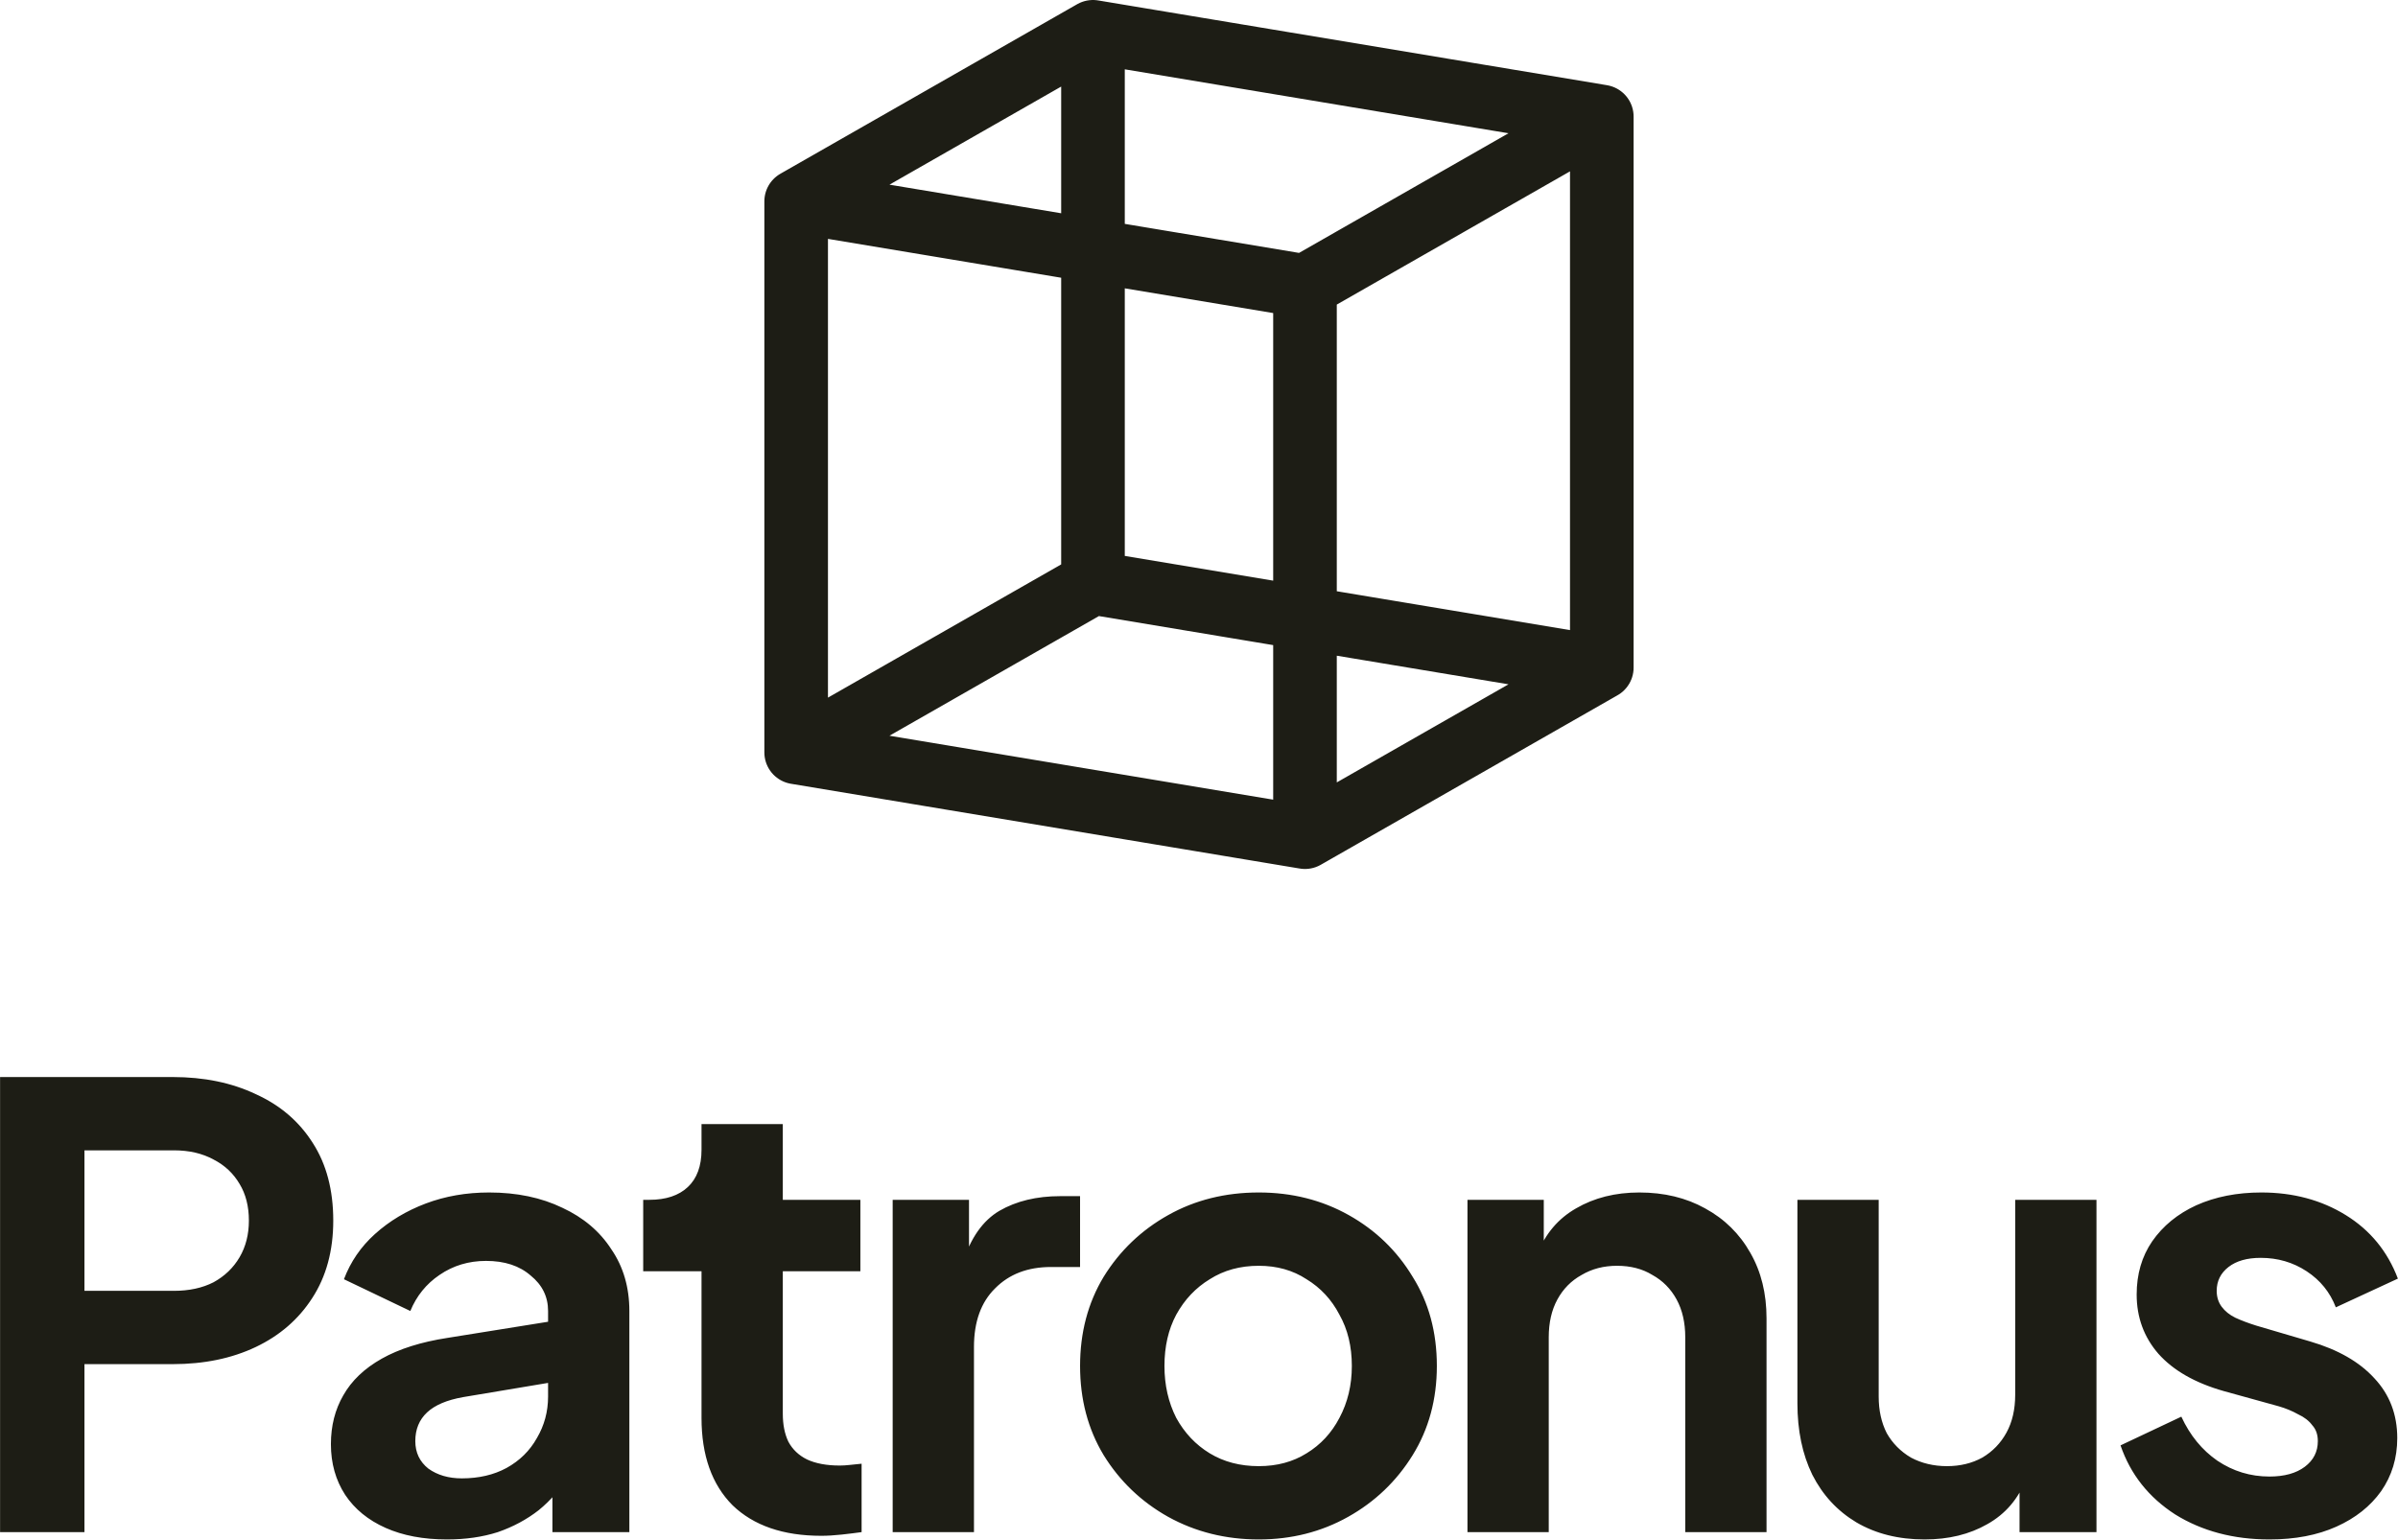
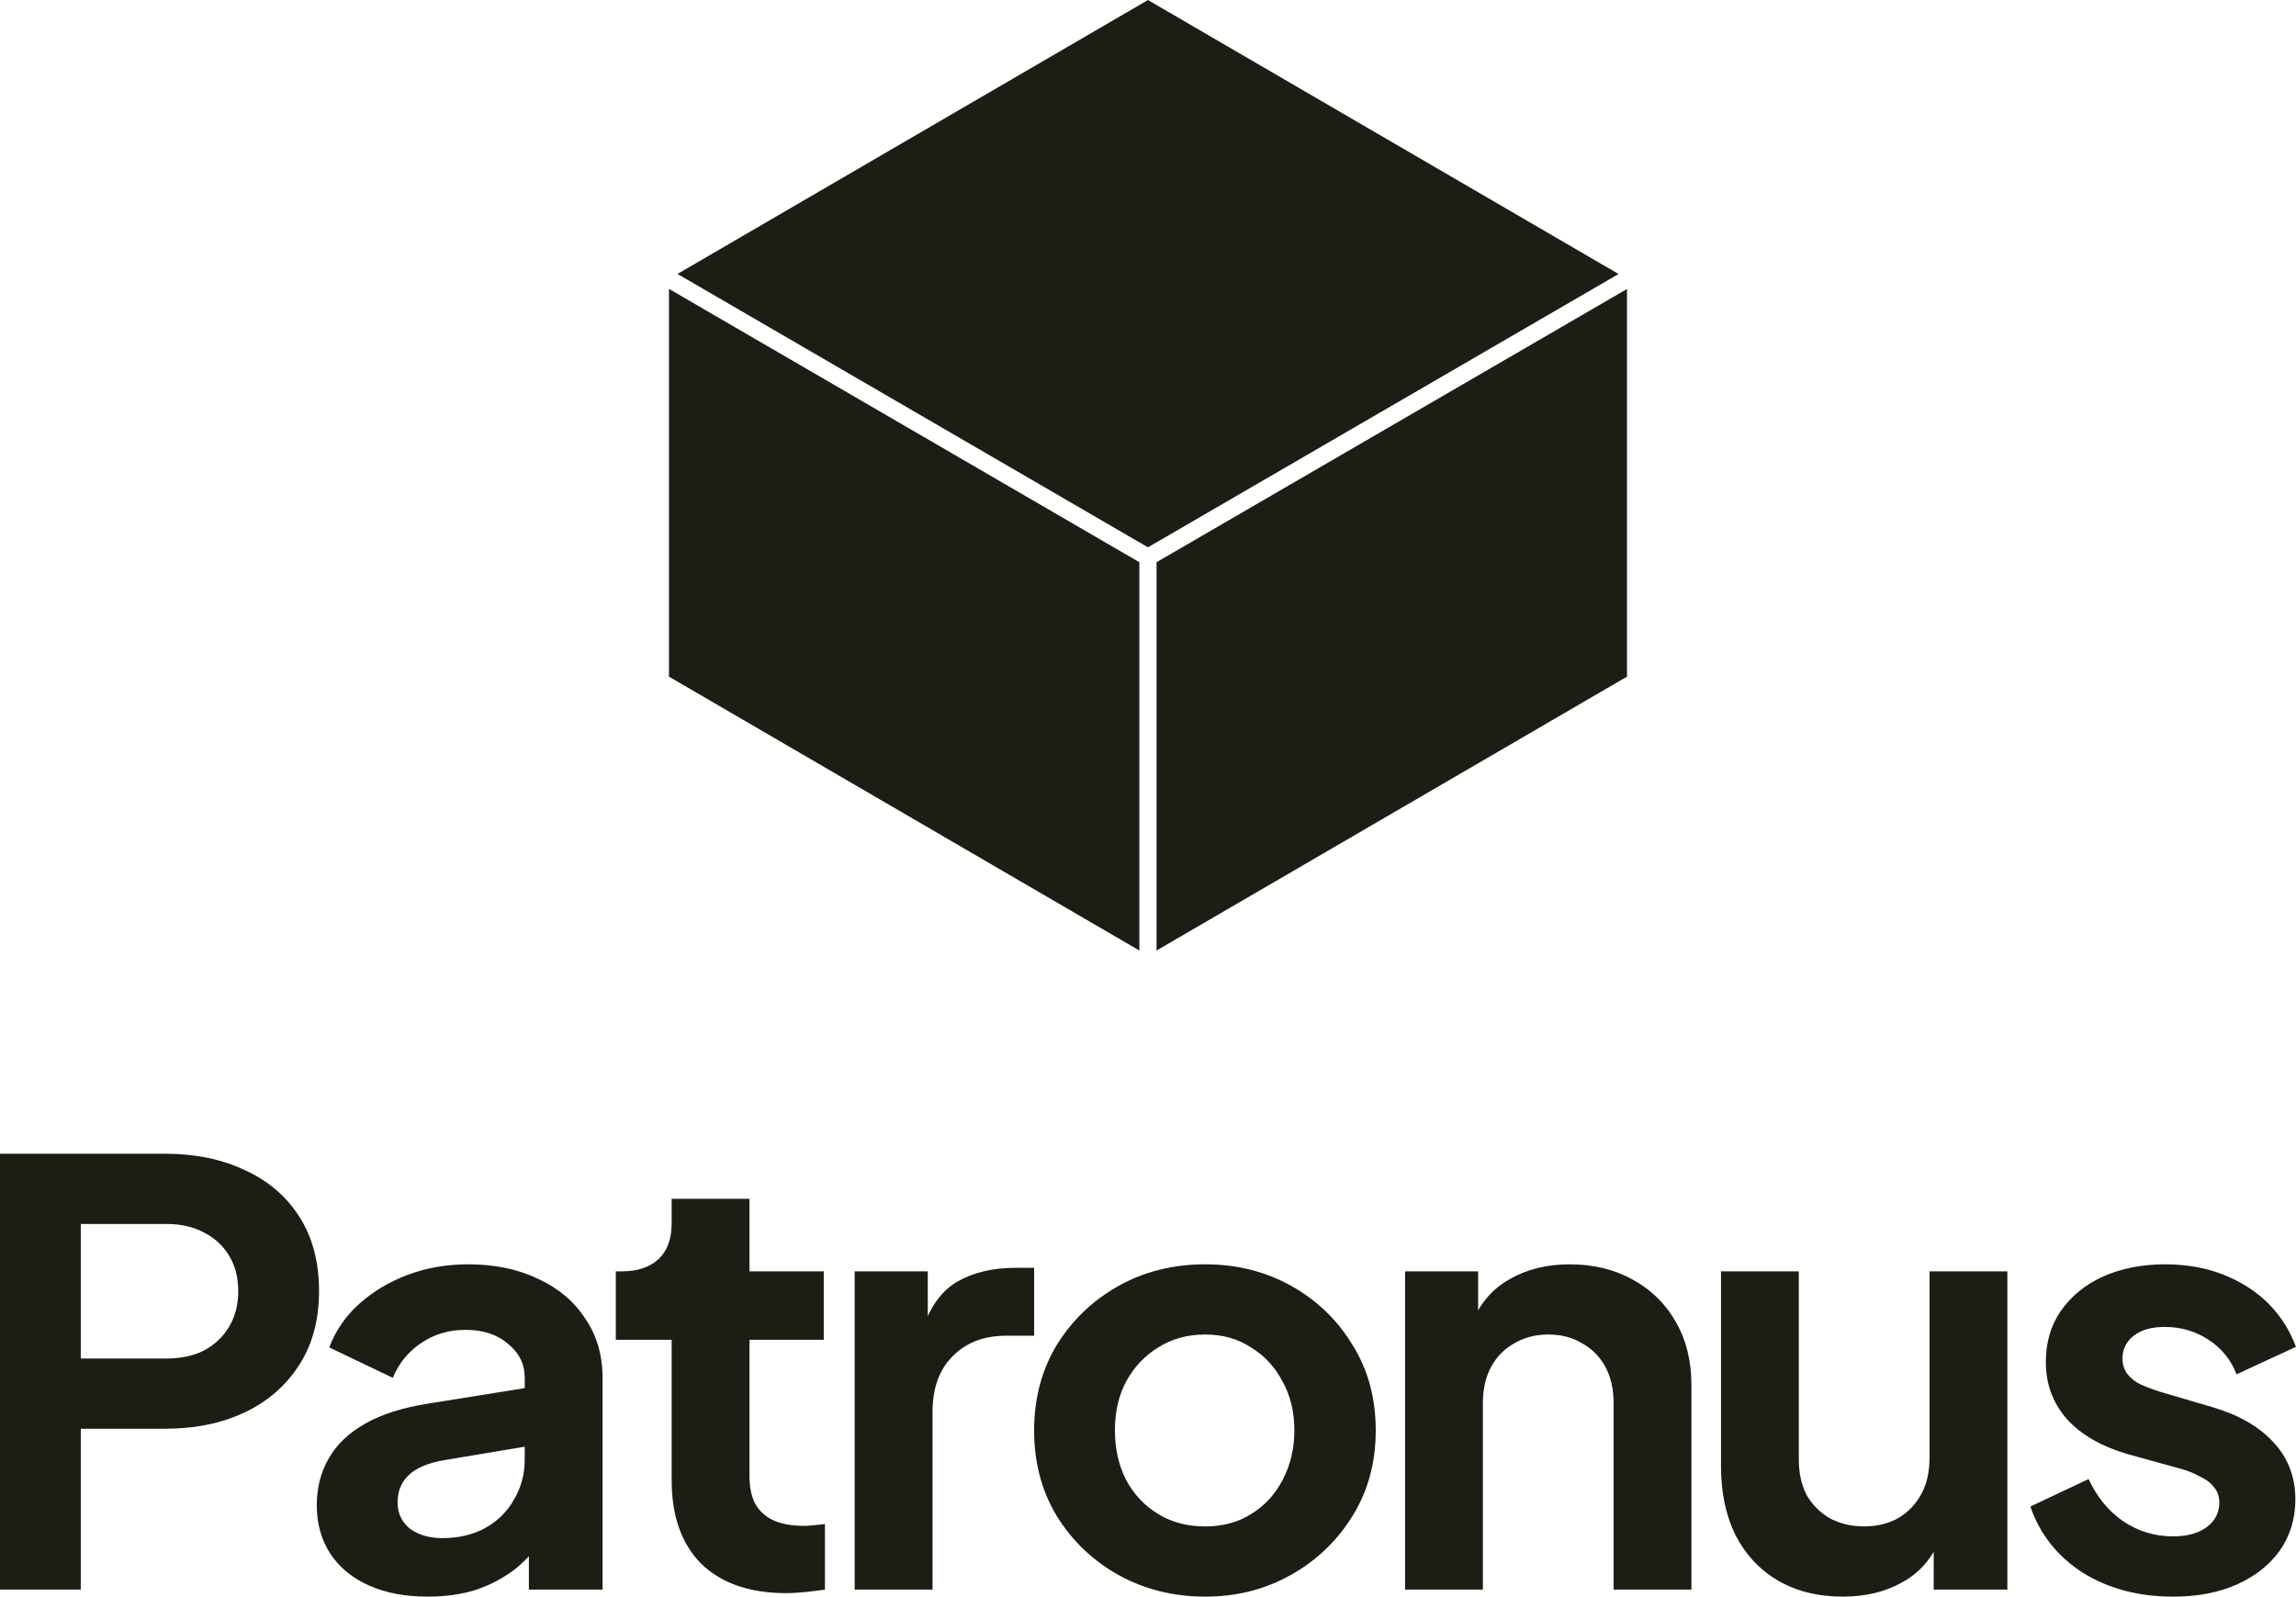
- <svg xmlns="http://www.w3.org/2000/svg" viewBox="0 0 178.32 114.52" width="178.3" height="114.5" fill="none" style="color:#1d1d15" color="#1d1d15">
-   <g transform="translate(51.3192 -5.5182) scale(3.1533)">
-     <path d="M21.5 4.5L9.5 2.5L2.5 6.5L2.5 19.5L14.5 21.5L21.5 17.5ZM14.5 21.5L14.5 8.5L21.5 4.5M2.5 6.5L14.5 8.5L14.5 21.5M21.5 17.5L9.5 15.5L2.5 19.5M9.5 2.5L9.5 15.5" stroke="currentColor" stroke-width="1.5" stroke-linejoin="round" stroke-linecap="round" />
+ <svg xmlns="http://www.w3.org/2000/svg" viewBox="0 0 178.32 124.01" width="178.3" height="124.0" fill="none" style="color:#1D1D15" color="#1D1D15">
+   <g transform="translate(51.6601 -0.2576) scale(2.22584)" fill="currentColor">
+     <path d="M16.546 19.733L16.546 33.283L0.133 23.726L0.133 10.195ZM33.561 10.199L33.561 23.726L17.146 33.283L17.146 19.733ZM16.846 0.116L33.267 9.676L16.846 19.213L0.43 9.674Z" />
  </g>
-   <g transform="translate(0.00 80.12)">
+   <g transform="translate(0.00 89.61)">
    <g id="Group">
      <path id="Vector" d="M0 33.854V0H12.828C15.165 0 17.226 0.424 19.011 1.272C20.825 2.09 22.24 3.302 23.256 4.908C24.271 6.483 24.778 8.407 24.778 10.679C24.778 12.921 24.256 14.844 23.209 16.45C22.194 18.025 20.795 19.237 19.011 20.085C17.226 20.933 15.165 21.358 12.828 21.358H6.275V33.854H0ZM6.275 15.905H12.92C14.058 15.905 15.042 15.693 15.873 15.268C16.703 14.814 17.349 14.193 17.811 13.405C18.272 12.618 18.503 11.709 18.503 10.679C18.503 9.619 18.272 8.71 17.811 7.952C17.349 7.165 16.703 6.559 15.873 6.135C15.042 5.68 14.058 5.453 12.92 5.453H6.275V15.905ZM33.232 34.399C31.479 34.399 29.956 34.112 28.664 33.536C27.372 32.96 26.372 32.142 25.665 31.082C24.957 29.992 24.603 28.734 24.603 27.311C24.603 25.947 24.911 24.735 25.526 23.675C26.142 22.585 27.095 21.676 28.387 20.949C29.679 20.222 31.31 19.707 33.278 19.404L41.491 18.086V22.63L34.432 23.811C33.232 24.024 32.34 24.402 31.755 24.948C31.171 25.493 30.879 26.205 30.879 27.083C30.879 27.932 31.202 28.613 31.848 29.128C32.525 29.613 33.355 29.855 34.339 29.855C35.601 29.855 36.708 29.598 37.661 29.083C38.646 28.538 39.4 27.795 39.922 26.856C40.476 25.917 40.753 24.887 40.753 23.766V17.404C40.753 16.344 40.322 15.465 39.461 14.769C38.63 14.041 37.523 13.678 36.139 13.678C34.847 13.678 33.693 14.026 32.678 14.723C31.694 15.39 30.971 16.283 30.509 17.404L25.572 15.041C26.065 13.739 26.834 12.618 27.879 11.678C28.956 10.709 30.218 9.952 31.663 9.406C33.109 8.861 34.678 8.588 36.37 8.588C38.431 8.588 40.245 8.967 41.814 9.725C43.383 10.452 44.599 11.482 45.459 12.815C46.352 14.117 46.798 15.647 46.798 17.404V33.854H41.076V29.628L42.368 29.537C41.722 30.598 40.953 31.491 40.061 32.218C39.169 32.915 38.154 33.46 37.016 33.854C35.878 34.218 34.616 34.399 33.232 34.399ZM61.07 34.127C58.24 34.127 56.04 33.369 54.471 31.855C52.934 30.31 52.164 28.144 52.164 25.357V14.45H47.827V9.134H48.288C49.519 9.134 50.473 8.816 51.149 8.18C51.826 7.543 52.164 6.619 52.164 5.408V3.499H58.209V9.134H63.977V14.45H58.209V25.038C58.209 25.856 58.347 26.553 58.624 27.129C58.932 27.704 59.394 28.144 60.009 28.447C60.655 28.75 61.47 28.901 62.454 28.901C62.67 28.901 62.916 28.886 63.192 28.855C63.5 28.825 63.792 28.795 64.069 28.765V33.854C63.639 33.915 63.146 33.975 62.593 34.036C62.039 34.096 61.531 34.127 61.07 34.127ZM66.38 33.854V9.134H72.056V14.632L71.594 13.814C72.179 11.966 73.086 10.679 74.317 9.952C75.578 9.225 77.085 8.861 78.839 8.861H80.315V14.132H78.147C76.424 14.132 75.04 14.663 73.994 15.723C72.948 16.753 72.425 18.207 72.425 20.085V33.854H66.38ZM93.605 34.399C91.144 34.399 88.898 33.839 86.868 32.718C84.869 31.597 83.269 30.067 82.07 28.128C80.901 26.19 80.316 23.978 80.316 21.494C80.316 19.01 80.901 16.798 82.07 14.86C83.269 12.921 84.869 11.391 86.868 10.27C88.868 9.149 91.113 8.588 93.605 8.588C96.066 8.588 98.296 9.149 100.296 10.27C102.295 11.391 103.879 12.921 105.048 14.86C106.248 16.768 106.848 18.98 106.848 21.494C106.848 23.978 106.248 26.19 105.048 28.128C103.849 30.067 102.249 31.597 100.249 32.718C98.25 33.839 96.035 34.399 93.605 34.399ZM93.605 28.946C94.959 28.946 96.143 28.628 97.158 27.992C98.204 27.356 99.019 26.477 99.603 25.357C100.219 24.205 100.526 22.918 100.526 21.494C100.526 20.04 100.219 18.767 99.603 17.677C99.019 16.556 98.204 15.677 97.158 15.041C96.143 14.375 94.959 14.041 93.605 14.041C92.221 14.041 91.006 14.375 89.96 15.041C88.914 15.677 88.084 16.556 87.468 17.677C86.884 18.767 86.591 20.04 86.591 21.494C86.591 22.918 86.884 24.205 87.468 25.357C88.084 26.477 88.914 27.356 89.96 27.992C91.006 28.628 92.221 28.946 93.605 28.946ZM109.125 33.854V9.134H114.8V13.996L114.339 13.133C114.923 11.648 115.877 10.527 117.2 9.77C118.553 8.982 120.122 8.588 121.906 8.588C123.752 8.588 125.382 8.982 126.797 9.77C128.243 10.558 129.365 11.663 130.166 13.087C130.965 14.481 131.365 16.102 131.365 17.95V33.854H125.321V19.358C125.321 18.268 125.105 17.328 124.675 16.541C124.244 15.753 123.644 15.147 122.875 14.723C122.137 14.269 121.26 14.041 120.245 14.041C119.26 14.041 118.384 14.269 117.615 14.723C116.846 15.147 116.246 15.753 115.815 16.541C115.384 17.328 115.169 18.268 115.169 19.358V33.854H109.125ZM143.121 34.399C141.183 34.399 139.491 33.975 138.045 33.127C136.63 32.279 135.538 31.097 134.769 29.583C134.031 28.068 133.662 26.296 133.662 24.266V9.134H139.706V23.766C139.706 24.796 139.906 25.705 140.306 26.493C140.737 27.25 141.337 27.856 142.106 28.31C142.905 28.734 143.798 28.946 144.782 28.946C145.766 28.946 146.643 28.734 147.412 28.31C148.181 27.856 148.781 27.235 149.212 26.447C149.642 25.66 149.858 24.72 149.858 23.63V9.134H155.902V33.854H150.181V28.992L150.688 29.855C150.104 31.37 149.135 32.506 147.781 33.263C146.458 34.021 144.905 34.399 143.121 34.399ZM168.765 34.399C166.089 34.399 163.751 33.778 161.752 32.536C159.783 31.264 158.429 29.552 157.691 27.401L162.213 25.266C162.859 26.659 163.751 27.75 164.889 28.538C166.058 29.325 167.35 29.719 168.765 29.719C169.873 29.719 170.749 29.477 171.395 28.992C172.041 28.507 172.364 27.871 172.364 27.083C172.364 26.599 172.226 26.205 171.949 25.902C171.703 25.569 171.349 25.296 170.888 25.084C170.457 24.841 169.981 24.645 169.457 24.493L165.351 23.357C163.228 22.751 161.613 21.827 160.506 20.585C159.429 19.343 158.891 17.874 158.891 16.177C158.891 14.663 159.276 13.345 160.044 12.224C160.844 11.073 161.936 10.179 163.32 9.543C164.736 8.907 166.351 8.588 168.165 8.588C170.534 8.588 172.626 9.149 174.441 10.27C176.256 11.391 177.548 12.966 178.317 14.996L173.702 17.132C173.272 16.011 172.549 15.117 171.534 14.45C170.519 13.784 169.381 13.451 168.119 13.451C167.104 13.451 166.304 13.678 165.72 14.132C165.136 14.587 164.843 15.178 164.843 15.905C164.843 16.359 164.966 16.753 165.212 17.086C165.459 17.419 165.797 17.692 166.227 17.904C166.689 18.116 167.212 18.313 167.796 18.495L171.811 19.676C173.872 20.282 175.456 21.191 176.563 22.403C177.701 23.615 178.27 25.099 178.27 26.856C178.27 28.341 177.871 29.658 177.071 30.809C176.271 31.93 175.164 32.809 173.749 33.445C172.334 34.081 170.673 34.399 168.765 34.399Z" fill="currentColor" />
    </g>
  </g>
</svg>
